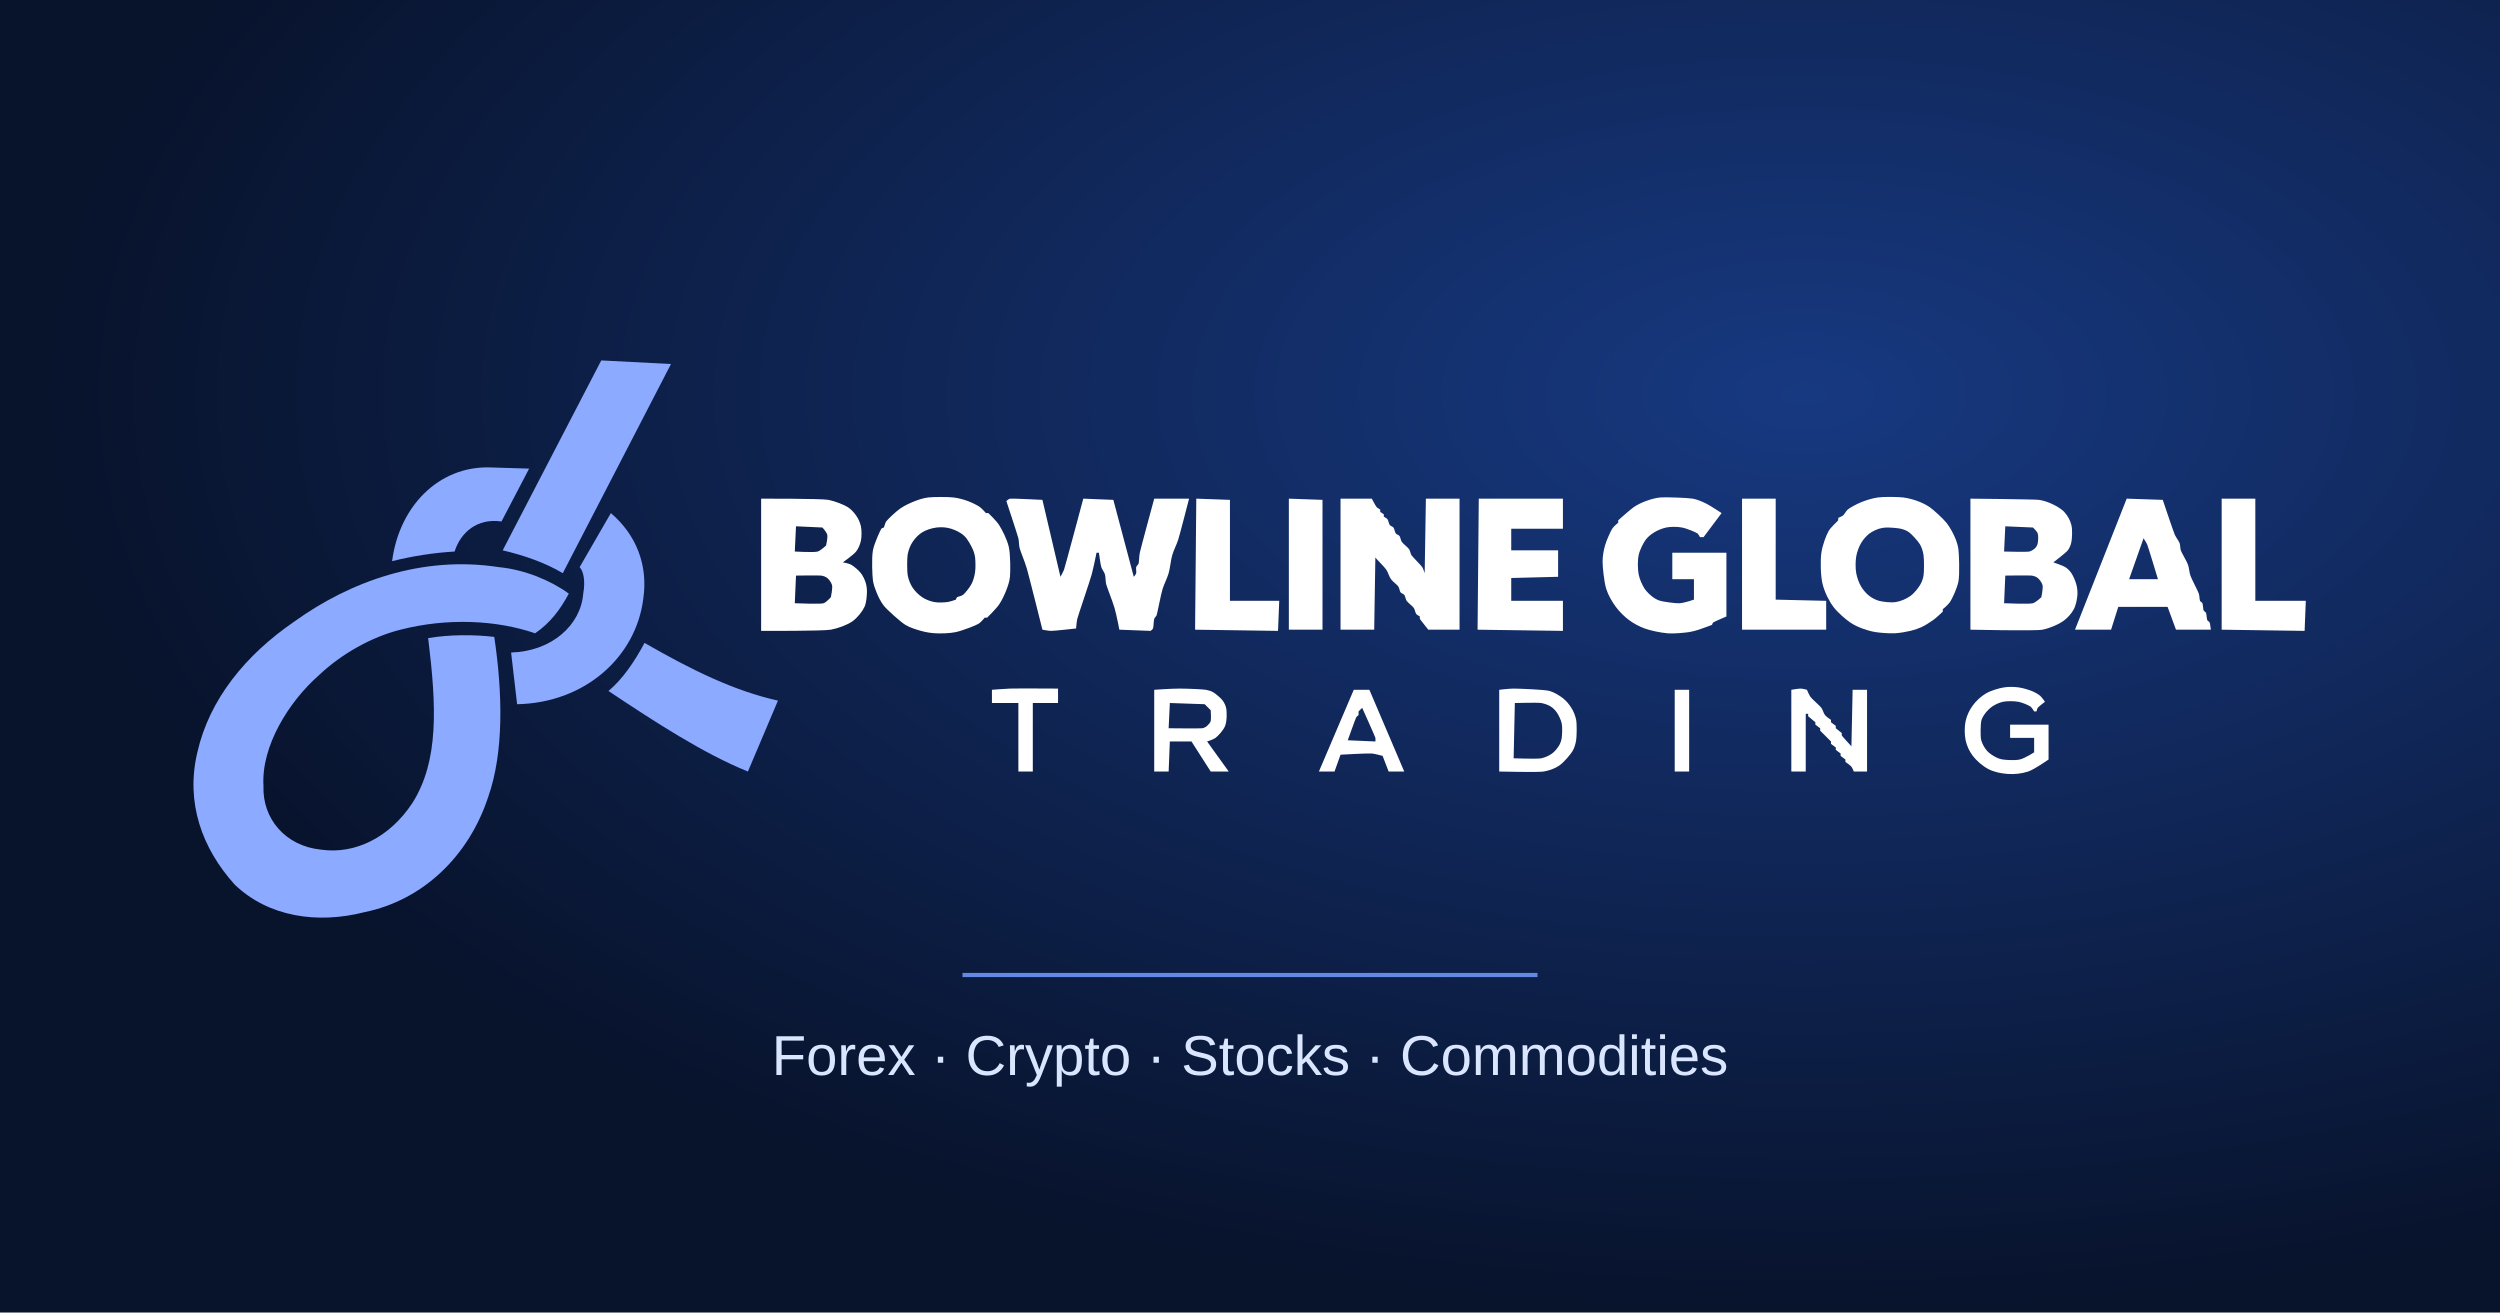
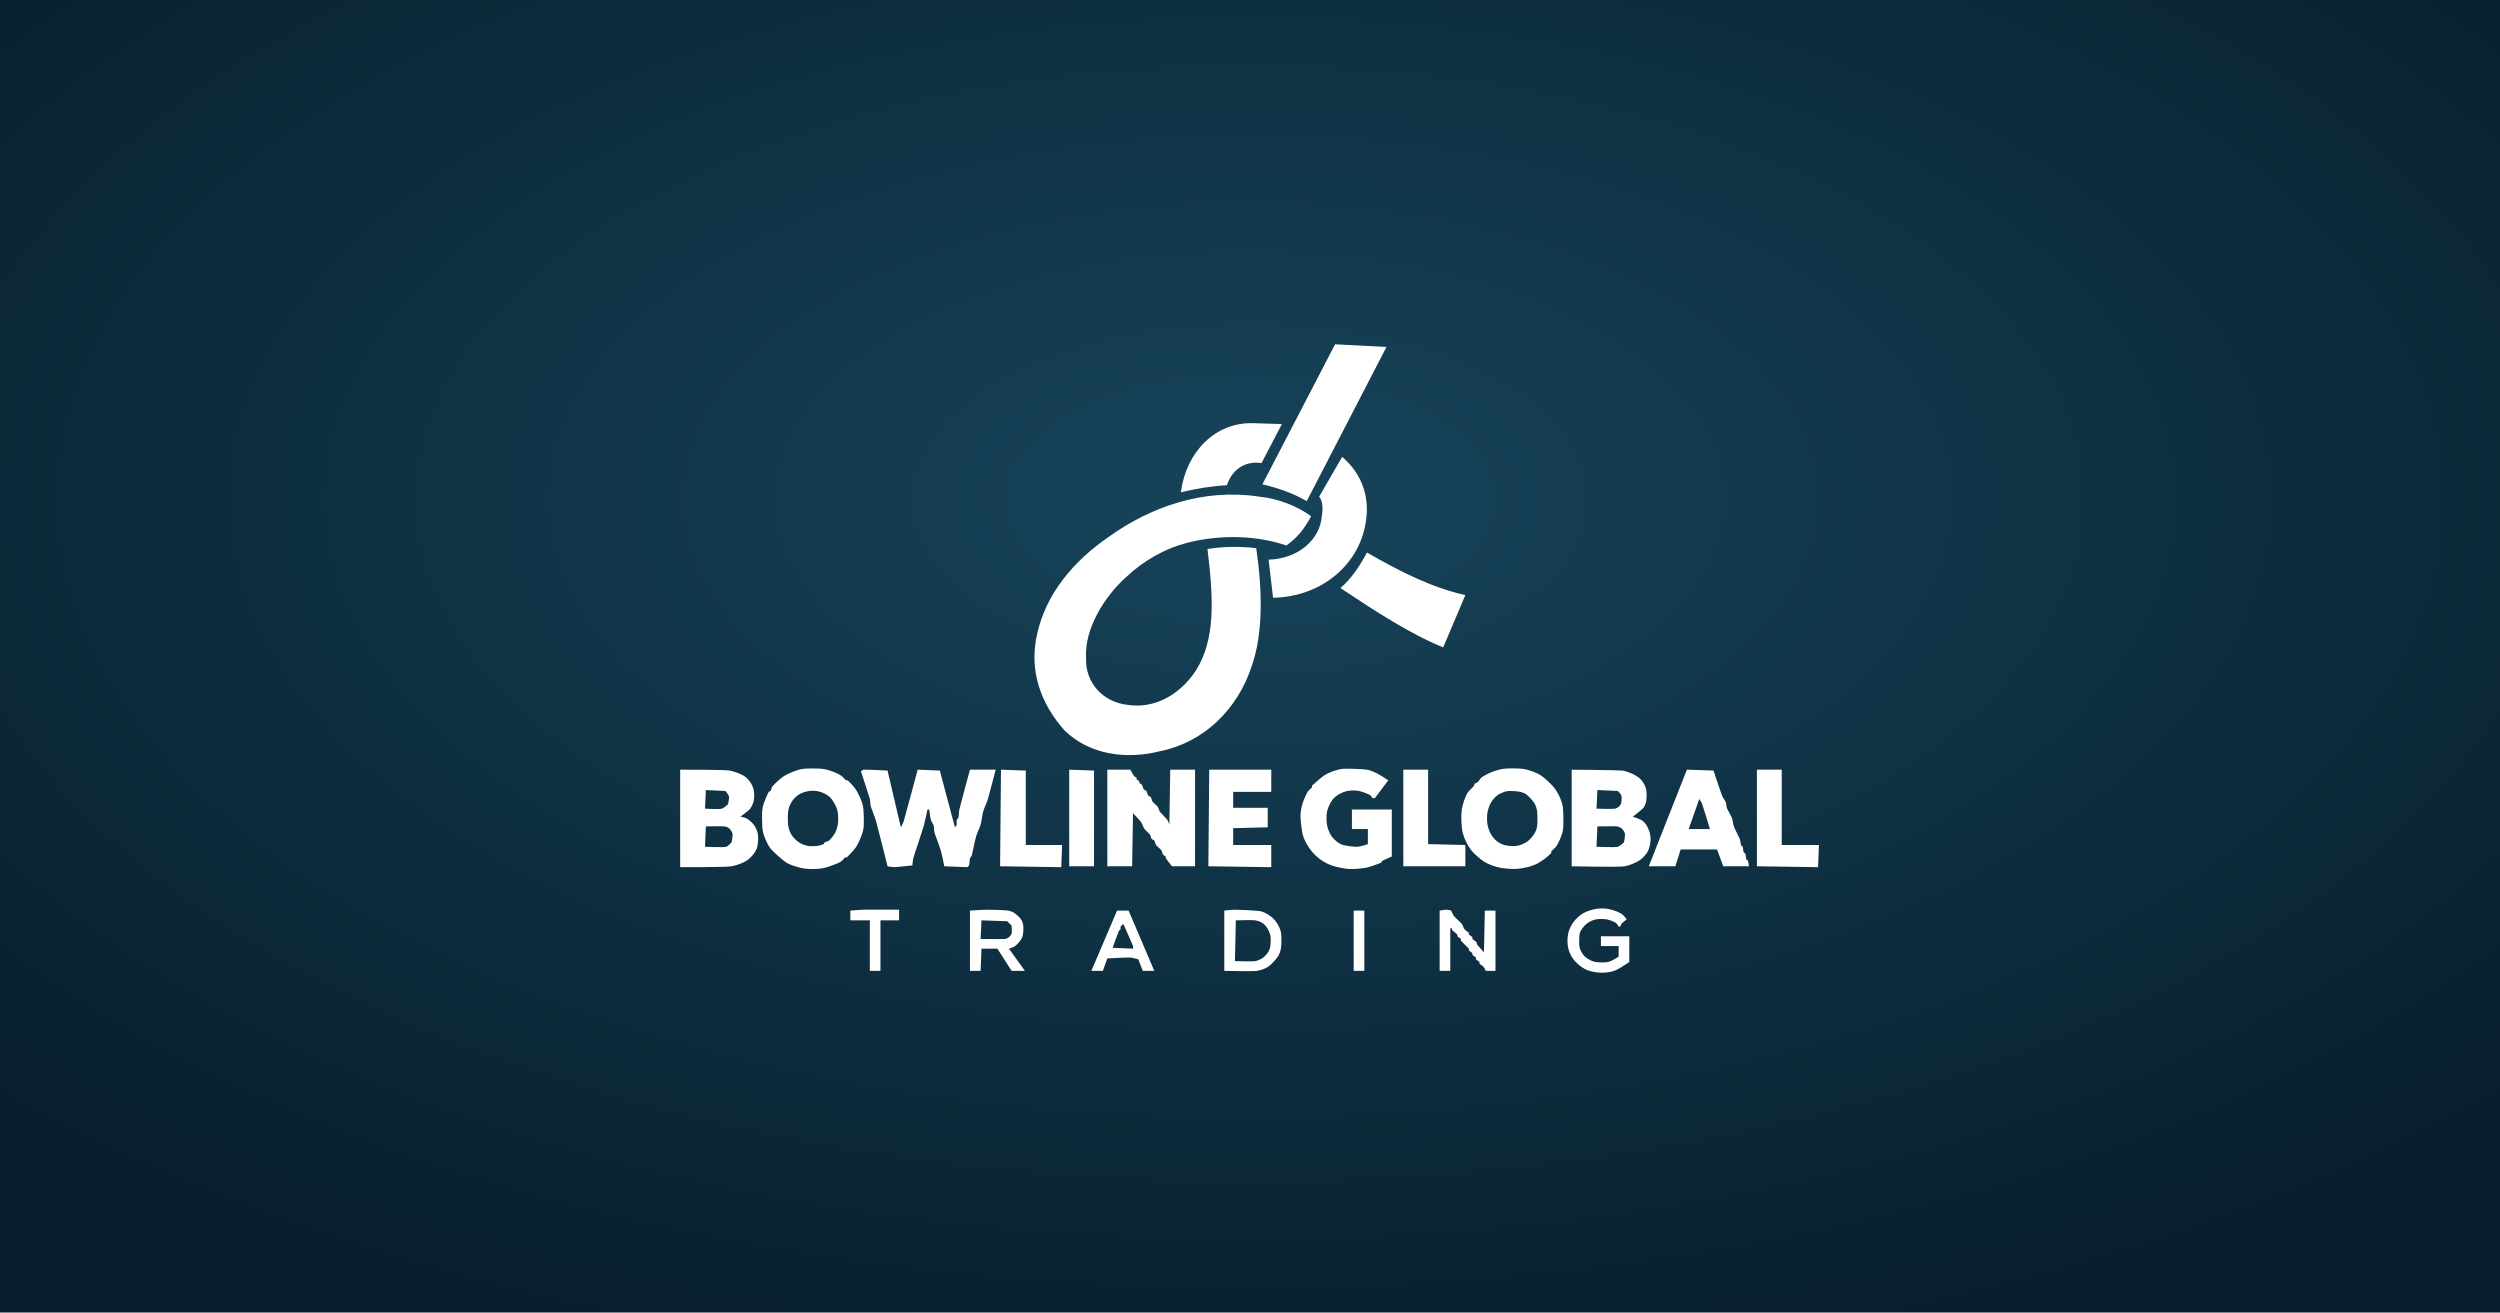
- <svg xmlns="http://www.w3.org/2000/svg" width="1200" height="630" viewBox="0 0 1200 630" role="img" aria-label="Bowline Global Trading">
+ <svg xmlns="http://www.w3.org/2000/svg" width="1200" height="630" viewBox="0 0 1200 630" role="img" aria-labelledby="title">
  <defs>
-     <radialGradient id="halo" cx="72%" cy="30%" r="70%">
-       <stop offset="0" stop-color="#173981" />
-       <stop offset="1" stop-color="#08132c" />
+     <radialGradient id="background" cx="50%" cy="38%" r="68%">
+       <stop offset="0" stop-color="#17445a" />
+       <stop offset="1" stop-color="#071e2d" />
    </radialGradient>
  </defs>
-   <rect width="1200" height="630" fill="url(#halo)" />
-   <g transform="translate(93 173) scale(.577) translate(-81 -177)">
-     <path fill="#8caaff" d="M420 177 478 180 388 354C373 345 355 339 338 335ZM246 344C252 298 285 265 327 266L360 267 337 311C317 308 303 320 298 336C280 337 262 340 246 344ZM428 304C449 322 459 347 455 375C449 424 406 462 350 463L345 420C379 419 403 397 405 371C407 360 405 352 402 349ZM393 371C378 360 356 351 335 349C271 339 211 361 165 394C124 422 94 459 84 503C74 545 88 583 115 613C143 640 184 646 223 636C272 626 310 589 326 540C339 503 338 454 331 407C314 405 294 405 276 408C283 465 285 510 263 545C244 574 215 588 187 584C157 581 138 558 139 531C137 498 160 461 185 439C204 421 229 407 253 401C292 391 333 393 365 404C378 395 386 384 393 371ZM456 412C496 435 531 452 567 460L542 519C505 504 465 478 426 452C438 442 448 427 456 412Z" />
-     <path fill="#ffffff" fill-rule="evenodd" d="M692 291C695.8 290.5 708.9 290.5 713 291C717.1 291.5 721.5 292.7 725 294C728.5 295.3 733.1 297.6 735 299C736.9 300.4 740 304 740 304L742 304C742 304 748.6 310.2 751 314C753.4 317.8 757.5 325.6 759 332C760.5 338.4 760.4 353.2 760 357C759.6 360.8 758.4 364.4 757 368C755.6 371.6 753.5 376.3 751 380C748.5 383.7 741 391 741 391L739 391C739 391 736 394.7 734 396C732 397.3 720.6 401.8 715 403C709.4 404.2 702 404.2 698 404C694 403.8 689.9 403.1 686 402C682.1 400.9 677 399.4 673 397C669 394.6 657.6 384.3 655 381C652.4 377.7 650.3 373.2 649 370C647.7 366.8 646.5 363.4 646 360C645.5 356.6 644.8 341.3 646 335C647.2 328.7 652.5 317.6 653 317C653.5 316.4 654.5 316.5 655 316C655.5 315.5 656 312.5 657 311C658 309.5 665.3 302.5 669 300C672.7 297.5 677.4 295.4 681 294C684.6 292.6 688.2 291.5 692 291ZM1301 291C1305.1 290.6 1324.2 291.3 1328 292C1331.8 292.7 1335.5 294.3 1339 296C1342.5 297.7 1352 304 1352 304L1337 324L1334 324C1334 324 1332.9 321.8 1332 321C1331.1 320.2 1323.3 316.8 1319 316C1314.7 315.2 1309.5 315.3 1306 316C1302.5 316.7 1298.6 318.4 1296 320C1293.4 321.6 1290.9 323.5 1289 326C1287.1 328.5 1284 334.3 1283 339C1282 343.7 1282.2 350.8 1283 355C1283.8 359.2 1286.2 364.3 1288 367C1289.8 369.7 1293.2 372.7 1295 374C1296.8 375.3 1298.9 376.4 1301 377C1303.1 377.6 1312.9 379.2 1317 379C1321.1 378.8 1329 376 1329 376L1329 359L1311 359L1311 337L1356 337L1356 390C1356 390 1345.5 394.5 1345 395C1344.5 395.5 1344 397 1344 397C1344 397 1335.6 400.2 1333 401C1330.4 401.8 1327.7 402.6 1325 403C1322.3 403.4 1313 404.5 1307 404C1301 403.5 1292.6 401.7 1288 400C1283.4 398.3 1278.9 395.9 1275 393C1271.1 390.1 1267.1 386.2 1264 382C1260.9 377.8 1257.7 372.4 1256 367C1254.3 361.6 1252.9 348.4 1253 344C1253.1 339.6 1253.8 335.2 1255 331C1256.2 326.8 1259.7 319 1261 317C1262.3 315 1266 312 1266 312L1266 310C1266 310 1275.9 301.1 1279 299C1282.1 296.9 1285.5 295.3 1289 294C1292.5 292.7 1296.9 291.4 1301 291ZM1482 291C1486.8 290.3 1498.9 290.5 1503 291C1507.1 291.5 1511.5 292.7 1515 294C1518.5 295.3 1521.9 296.9 1525 299C1528.1 301.1 1536.1 308.4 1539 312C1541.9 315.6 1544.6 320.8 1546 324C1547.4 327.2 1548.5 330.6 1549 334C1549.5 337.4 1550.2 355 1549 361C1547.8 367 1543.6 375.6 1542 378C1540.4 380.4 1536 384 1536 384L1536 386C1536 386 1530.9 390.9 1528 393C1525.1 395.1 1520.9 397.7 1518 399C1515.1 400.3 1512.1 401.3 1509 402C1505.9 402.7 1500.4 403.8 1496 404C1491.6 404.2 1483.7 403.6 1480 403C1476.3 402.4 1472.5 401.3 1469 400C1465.5 398.7 1462.1 397.1 1459 395C1455.9 392.9 1448.8 387.1 1445 382C1441.2 376.9 1437.7 369.8 1436 363C1434.3 356.2 1434.1 343.3 1435 337C1435.9 330.7 1439 322.5 1441 319C1443 315.5 1448.8 310.6 1449 310C1449.2 309.4 1449 308 1449 308C1449 308 1451.8 306.9 1453 306C1454.2 305.1 1455.4 302.4 1457 301C1458.6 299.6 1464.1 296.6 1468 295C1471.9 293.4 1477.2 291.7 1482 291ZM553 292C553 292 603.4 291.9 609 293C614.6 294.1 622.2 297.2 625 299C627.8 300.8 630.1 303.3 632 306C633.9 308.7 635.3 311.8 636 315C636.7 318.2 636.7 323.8 636 327C635.3 330.2 634 333.4 632 336C630 338.6 621 345 621 345C621 345 625.9 345.8 628 347C630.1 348.2 634.2 351.6 636 354C637.8 356.4 639.2 359.4 640 362C640.8 364.6 641.1 367.3 641 370C640.9 372.7 640.7 378.3 639 382C637.3 385.7 633.2 391 629 394C624.8 397 617.3 399.8 611 401C604.7 402.2 553 402 553 402ZM760 292C761.2 291.7 787 293 787 293L802 357C802 357 804.2 353.1 805 351C805.8 348.9 821 292 821 292L846 293L863 357C863 357 864.7 355.2 865 354C865.3 352.8 864.7 350.2 865 349C865.3 347.8 866.6 347.1 867 346C867.4 344.9 867.4 340 868 337C868.6 334 880 292 880 292L909 292C909 292 901.4 321.6 900 326C898.6 330.4 896.3 334.5 895 339C893.7 343.5 893.3 349.5 892 354C890.7 358.5 888.4 362.6 887 367C885.6 371.4 882.5 387.9 882 389C881.5 390.1 880.4 390.9 880 392C879.6 393.1 879.4 399.2 879 400C878.6 400.8 877 402 877 402L851 401C851 401 848.7 388.9 847 383C845.3 377.1 840.6 365.6 840 363C839.4 360.4 839.6 357.1 839 355C838.4 352.9 836.7 351.1 836 349C835.3 346.9 834 337 834 337L832 337C832 337 829.6 349.1 828 355C826.4 360.9 816.6 389.4 816 392C815.4 394.6 815 400 815 400C815 400 796.4 402.1 794 402C791.6 401.9 787 401 787 401C787 401 775.7 355.8 774 350C772.3 344.2 768.6 335.6 768 333C767.4 330.4 767.6 327.6 767 325C766.4 322.4 757 294 757 294C757 294 758.8 292.3 760 292ZM915 292L943 293L943 377L984 377L983 402L914 401ZM992 292L1020 293L1020 401L992 401ZM1035 292L1061 292C1061 292 1064.2 298.1 1065 299C1065.8 299.9 1068 301 1068 301L1068 303L1071 305L1071 307C1071 307 1073.2 308.1 1074 309C1074.8 309.9 1075.2 313.1 1076 314C1076.8 314.9 1078.2 315.1 1079 316C1079.8 316.9 1080.2 320.1 1081 321C1081.8 321.9 1083.2 322.1 1084 323C1084.8 323.9 1085 326.5 1086 328C1087 329.5 1091 332.5 1092 334C1093 335.5 1093.1 337.5 1094 339C1094.9 340.5 1102.1 347.5 1103 349C1103.9 350.5 1105 354 1105 354L1106 292L1134 292L1134 401L1108 401C1108 401 1101.2 392.6 1101 392C1100.8 391.4 1101 390 1101 390C1101 390 1098.8 388.9 1098 388C1097.2 387.1 1097 384.5 1096 383C1095 381.5 1091 378.5 1090 377C1089 375.5 1088.8 372.9 1088 372C1087.2 371.1 1085.8 370.9 1085 370C1084.2 369.1 1084 366.5 1083 365C1082 363.5 1078.7 361.3 1077 359C1075.3 356.7 1074.7 353.5 1073 351C1071.3 348.5 1064.2 341.6 1064 341C1063.8 340.4 1064 339 1064 339L1063 401L1035 401ZM1150 292L1220 292L1220 317L1177 317L1177 335L1216 335L1216 357L1177 358L1177 377L1220 377L1220 402L1149 401ZM1369 292L1397 292L1397 376L1439 377L1439 401L1369 401ZM1559 292C1559 292 1612.6 292.5 1616 293C1619.4 293.5 1622.8 294.6 1626 296C1629.2 297.4 1634.1 299.9 1637 303C1639.9 306.1 1642 310 1643 314C1644 318 1643.5 325.5 1643 328C1642.5 330.5 1641.5 333 1640 335C1638.5 337 1628 345 1628 345C1628 345 1636 347.7 1638 349C1640 350.3 1641.7 352.1 1643 354C1644.3 355.9 1646.2 360.1 1647 363C1647.8 365.9 1648.2 369 1648 372C1647.8 375 1646.9 380.4 1645 384C1643.1 387.6 1639.7 391.4 1636 394C1632.3 396.6 1625 399.8 1619 401C1613 402.2 1559 401 1559 401ZM1689 292L1719 293C1719 293 1727.9 319.6 1729 322C1730.1 324.4 1732.3 327.1 1733 329C1733.7 330.9 1733.4 333.1 1734 335C1734.6 336.9 1739 344.1 1740 347C1741 349.9 1741 353.1 1742 356C1743 358.9 1748.4 369.1 1749 371C1749.6 372.9 1749.6 376.2 1750 377C1750.4 377.8 1751.6 378.2 1752 379C1752.4 379.8 1752.6 384.2 1753 385C1753.4 385.8 1754.6 386.2 1755 387C1755.4 387.8 1755.6 392.2 1756 393C1756.4 393.8 1757.6 394.2 1758 395C1758.4 395.8 1759 401 1759 401L1730 401L1723 382L1682 382L1676 401L1646 401ZM1768 292L1796 292L1796 377L1838 377L1837 402L1768 401ZM582 315L581 336C581 336 597.3 336.9 600 336C602.7 335.1 607 331 607 331C607 331 608.6 324.3 608 322C607.4 319.7 604 316 604 316ZM1588 315L1587 336C1587 336 1606.1 336.5 1608 336C1609.9 335.5 1612 334.1 1613 333C1614 331.9 1614.7 330.5 1615 329C1615.3 327.5 1615.7 323 1615 321C1614.3 319 1611 316 1611 316ZM699 316C695 316.5 690.2 318 687 320C683.8 322 681 325 679 328C677 331 675.7 334.5 675 338C674.3 341.5 674.3 352.5 675 356C675.7 359.5 677 363 679 366C681 369 684 372 687 374C690 376 693.5 377.3 697 378C700.5 378.7 705.6 378.3 708 378C710.4 377.7 715 376 715 376C715 376 715.5 374.5 716 374C716.5 373.5 719.6 373.1 721 372C722.4 370.9 726.4 366.1 728 363C729.6 359.9 730.5 356.4 731 353C731.5 349.6 731.3 343.4 731 341C730.7 338.6 730 336.2 729 334C728 331.8 725.1 325.9 722 323C718.9 320.1 714.8 318.2 711 317C707.2 315.8 703 315.5 699 316ZM1489 316C1487 316.1 1484.9 316.4 1483 317C1481.1 317.6 1477.4 319.2 1475 321C1472.6 322.8 1469.8 325.9 1468 329C1466.2 332.1 1464.7 336.2 1464 340C1463.3 343.8 1463.3 350.2 1464 354C1464.7 357.8 1466.2 361.9 1468 365C1469.8 368.1 1472.6 371.2 1475 373C1477.4 374.8 1480.1 376.2 1483 377C1485.9 377.8 1492.7 378.7 1497 378C1501.3 377.3 1505.7 375.3 1509 373C1512.3 370.7 1515.5 366.4 1517 364C1518.5 361.6 1519.5 358.8 1520 356C1520.5 353.2 1520.5 342.1 1520 339C1519.5 335.9 1518.6 332.7 1517 330C1515.4 327.3 1510.1 321.5 1508 320C1505.9 318.5 1503.5 317.6 1501 317C1498.5 316.4 1491 315.9 1489 316ZM1703 325L1691 359L1715 359C1715 359 1706.8 331.8 1706 330C1705.2 328.2 1703 325 1703 325ZM582 356L581 379C581 379 602.6 379.9 605 379C607.4 378.1 611 374 611 374C611 374 612.6 366.3 612 364C611.4 361.7 609.4 359.1 608 358C606.6 356.9 604.8 356.3 603 356C601.2 355.7 582 356 582 356ZM1588 356L1587 379C1587 379 1608.3 379.9 1611 379C1613.7 378.1 1618 374 1618 374C1618 374 1619.6 366.3 1619 364C1618.4 361.7 1616.4 359.1 1615 358C1613.6 356.9 1611.8 356.3 1610 356C1608.2 355.7 1588 356 1588 356ZM1587 449C1590.9 448.4 1595.2 448.5 1599 449C1602.8 449.5 1607.5 451 1610 452C1612.5 453 1615.4 454.6 1617 456C1618.6 457.4 1621 461 1621 461C1621 461 1615.6 465.1 1615 466C1614.4 466.9 1614 469 1614 469L1612 469C1612 469 1610.3 466 1609 465C1607.7 464 1602.5 461.7 1599 461C1595.5 460.3 1589.2 460.3 1586 461C1582.8 461.7 1579.3 463.4 1577 465C1574.7 466.6 1572.3 469.2 1571 471C1569.7 472.8 1568.5 474.8 1568 477C1567.5 479.2 1567.1 489.7 1568 493C1568.9 496.3 1571.1 499.9 1573 502C1574.9 504.1 1578.1 506 1580 507C1581.9 508 1583.9 508.7 1586 509C1588.1 509.3 1595.6 510 1600 509C1604.4 508 1612 503 1612 503L1612 491L1592 491L1592 480L1624 480L1624 509C1624 509 1612.4 517.2 1607 519C1601.6 520.8 1595.5 521.4 1590 521C1584.5 520.6 1578.9 519.5 1574 517C1569.1 514.5 1563.9 509.8 1561 506C1558.1 502.2 1556 497.7 1555 493C1554 488.3 1554 481.7 1555 477C1556 472.3 1558.2 467.8 1561 464C1563.8 460.2 1567.7 456.5 1572 454C1576.3 451.5 1583.1 449.6 1587 449ZM760 450C765 449.8 800 450 800 450L800 462L779 462L779 519L767 519L767 462L745 462L745 451C745 451 755 450.2 760 450ZM901 450C908 450 920.9 450.6 923 451C925.1 451.4 927.2 452 929 453C930.8 454 935.5 457.9 937 460C938.5 462.1 939.6 464.5 940 467C940.4 469.5 940.6 477 939 481C937.4 485 933 489.5 931 491C929 492.5 924 494 924 494L942 519L927 519L911 494L893 494L892 519L880 519L880 451C880 451 894 450 901 450ZM1179 450C1183 450 1205 450.8 1209 452C1213 453.2 1217.2 455.8 1220 458C1222.8 460.2 1225.1 463 1227 466C1228.9 469 1230.3 472.5 1231 476C1231.7 479.5 1231.5 489.9 1231 493C1230.5 496.1 1229.6 499.3 1228 502C1226.4 504.7 1220.8 511.4 1217 514C1213.2 516.6 1208.6 518.2 1204 519C1199.4 519.8 1167 519 1167 519L1167 451C1167 451 1175 450 1179 450ZM1418 450C1419.7 450.1 1423 451 1423 451C1423 451 1424.7 455.2 1426 457C1427.3 458.8 1433.7 464.2 1435 466C1436.3 467.8 1436.7 470.3 1438 472C1439.3 473.7 1443 476 1443 476L1443 478L1447 481L1447 483L1452 487C1452 487 1451.8 488.4 1452 489C1452.2 489.6 1460 498 1460 498L1461 451L1473 451L1473 519L1462 519C1462 519 1460.9 516.2 1460 515C1459.1 513.8 1455 511 1455 511L1455 509L1451 506L1451 504L1447 501L1447 499L1443 496L1443 494L1434 485L1434 483L1430 480L1430 478L1424 473L1424 471L1422 471L1422 519L1410 519L1410 451C1410 451 1416.3 449.9 1418 450ZM1046 451L1059 451L1088 519L1075 519L1070 506C1070 506 1064.1 504.3 1061 504C1057.9 503.7 1035 505 1035 505L1030 519L1017 519ZM1313 451L1325 451L1325 519L1313 519ZM893 462L892 483C892 483 918.5 483.3 920 483C921.5 482.7 922.9 482 924 481C925.1 480 926.5 478.6 927 477C927.5 475.4 927 468 927 468L922 463ZM1180 462L1179 508C1179 508 1198.8 508.7 1202 508C1205.2 507.3 1208.5 505.8 1211 504C1213.5 502.2 1216 498.8 1217 497C1218 495.2 1218.7 493.1 1219 491C1219.3 488.9 1219.7 482.2 1219 479C1218.3 475.8 1216.3 471.9 1215 470C1213.7 468.1 1212 466.3 1210 465C1208 463.7 1204.8 462.5 1202 462C1199.2 461.5 1180 462 1180 462ZM1053 466L1050 469L1050 472C1050 472 1048.5 473.2 1048 474C1047.5 474.8 1041 493 1041 493L1064 494C1064 494 1064.2 492 1064 491C1063.8 490 1053 466 1053 466Z" />
-   </g>
-   <path d="M462 468h276" stroke="#6389e5" stroke-width="2" />
-   <text x="600" y="516" text-anchor="middle" font-family="Arial, sans-serif" font-size="27" fill="#dae6ff">Forex · Crypto · Stocks · Commodities</text>
+   <rect width="1200" height="630" fill="url(#background)" />
+   <svg x="315" y="154" width="570" height="322" viewBox="0 0 1340 756" aria-hidden="true">
+     <path fill="#ffffff" transform="translate(427 26) translate(-81 -177)" d="M420 177 478 180 388 354C373 345 355 339 338 335ZM246 344C252 298 285 265 327 266L360 267 337 311C317 308 303 320 298 336C280 337 262 340 246 344ZM428 304C449 322 459 347 455 375C449 424 406 462 350 463L345 420C379 419 403 397 405 371C407 360 405 352 402 349ZM393 371C378 360 356 351 335 349C271 339 211 361 165 394C124 422 94 459 84 503C74 545 88 583 115 613C143 640 184 646 223 636C272 626 310 589 326 540C339 503 338 454 331 407C314 405 294 405 276 408C283 465 285 510 263 545C244 574 215 588 187 584C157 581 138 558 139 531C137 498 160 461 185 439C204 421 229 407 253 401C292 391 333 393 365 404C378 395 386 384 393 371ZM456 412C496 435 531 452 567 460L542 519C505 504 465 478 426 452C438 442 448 427 456 412Z" />
+     <path fill="#ffffff" fill-rule="evenodd" transform="translate(27 505) translate(-553 -291)" d="M692 291C695.8 290.5 708.9 290.5 713 291C717.1 291.5 721.5 292.7 725 294C728.5 295.3 733.1 297.6 735 299C736.9 300.4 740 304 740 304L742 304C742 304 748.6 310.2 751 314C753.4 317.8 757.5 325.6 759 332C760.5 338.4 760.4 353.2 760 357C759.6 360.8 758.4 364.4 757 368C755.6 371.6 753.5 376.3 751 380C748.5 383.7 741 391 741 391L739 391C739 391 736 394.7 734 396C732 397.3 720.6 401.8 715 403C709.4 404.2 702 404.2 698 404C694 403.8 689.9 403.1 686 402C682.1 400.9 677 399.4 673 397C669 394.6 657.6 384.3 655 381C652.4 377.7 650.3 373.2 649 370C647.7 366.8 646.5 363.4 646 360C645.5 356.6 644.8 341.3 646 335C647.2 328.7 652.5 317.6 653 317C653.5 316.4 654.5 316.5 655 316C655.5 315.5 656 312.5 657 311C658 309.5 665.3 302.5 669 300C672.7 297.5 677.4 295.4 681 294C684.6 292.6 688.2 291.5 692 291ZM1301 291C1305.1 290.6 1324.2 291.3 1328 292C1331.8 292.7 1335.5 294.3 1339 296C1342.5 297.7 1352 304 1352 304L1337 324L1334 324C1334 324 1332.9 321.8 1332 321C1331.1 320.2 1323.3 316.8 1319 316C1314.7 315.2 1309.5 315.3 1306 316C1302.5 316.7 1298.6 318.4 1296 320C1293.4 321.6 1290.9 323.5 1289 326C1287.1 328.5 1284 334.3 1283 339C1282 343.7 1282.2 350.8 1283 355C1283.8 359.2 1286.2 364.3 1288 367C1289.8 369.7 1293.2 372.7 1295 374C1296.8 375.3 1298.9 376.4 1301 377C1303.1 377.6 1312.9 379.2 1317 379C1321.1 378.8 1329 376 1329 376L1329 359L1311 359L1311 337L1356 337L1356 390C1356 390 1345.5 394.5 1345 395C1344.5 395.5 1344 397 1344 397C1344 397 1335.6 400.2 1333 401C1330.4 401.8 1327.7 402.6 1325 403C1322.3 403.4 1313 404.5 1307 404C1301 403.5 1292.6 401.7 1288 400C1283.4 398.3 1278.9 395.9 1275 393C1271.1 390.1 1267.1 386.2 1264 382C1260.9 377.8 1257.7 372.4 1256 367C1254.3 361.6 1252.9 348.4 1253 344C1253.1 339.6 1253.8 335.2 1255 331C1256.2 326.8 1259.7 319 1261 317C1262.3 315 1266 312 1266 312L1266 310C1266 310 1275.9 301.1 1279 299C1282.1 296.9 1285.5 295.3 1289 294C1292.5 292.7 1296.9 291.4 1301 291ZM1482 291C1486.8 290.3 1498.9 290.5 1503 291C1507.1 291.5 1511.5 292.7 1515 294C1518.5 295.3 1521.9 296.9 1525 299C1528.1 301.1 1536.1 308.4 1539 312C1541.9 315.6 1544.6 320.8 1546 324C1547.4 327.2 1548.5 330.6 1549 334C1549.5 337.4 1550.2 355 1549 361C1547.8 367 1543.6 375.6 1542 378C1540.4 380.4 1536 384 1536 384L1536 386C1536 386 1530.9 390.9 1528 393C1525.1 395.1 1520.9 397.7 1518 399C1515.1 400.3 1512.1 401.3 1509 402C1505.9 402.7 1500.4 403.8 1496 404C1491.6 404.2 1483.7 403.6 1480 403C1476.3 402.4 1472.5 401.3 1469 400C1465.5 398.7 1462.1 397.1 1459 395C1455.9 392.9 1448.8 387.1 1445 382C1441.2 376.9 1437.7 369.8 1436 363C1434.3 356.2 1434.1 343.3 1435 337C1435.9 330.7 1439 322.5 1441 319C1443 315.5 1448.8 310.6 1449 310C1449.2 309.4 1449 308 1449 308C1449 308 1451.8 306.9 1453 306C1454.2 305.1 1455.4 302.4 1457 301C1458.6 299.6 1464.1 296.6 1468 295C1471.9 293.4 1477.2 291.7 1482 291ZM553 292C553 292 603.4 291.9 609 293C614.6 294.1 622.2 297.2 625 299C627.8 300.8 630.1 303.3 632 306C633.9 308.7 635.3 311.8 636 315C636.7 318.2 636.7 323.8 636 327C635.3 330.2 634 333.4 632 336C630 338.6 621 345 621 345C621 345 625.9 345.8 628 347C630.1 348.2 634.2 351.6 636 354C637.8 356.4 639.2 359.4 640 362C640.8 364.6 641.1 367.3 641 370C640.9 372.7 640.7 378.3 639 382C637.3 385.7 633.2 391 629 394C624.8 397 617.3 399.8 611 401C604.7 402.2 553 402 553 402ZM760 292C761.2 291.7 787 293 787 293L802 357C802 357 804.2 353.1 805 351C805.8 348.9 821 292 821 292L846 293L863 357C863 357 864.7 355.2 865 354C865.3 352.8 864.7 350.2 865 349C865.3 347.8 866.6 347.1 867 346C867.4 344.9 867.4 340 868 337C868.6 334 880 292 880 292L909 292C909 292 901.4 321.6 900 326C898.6 330.4 896.3 334.5 895 339C893.7 343.5 893.3 349.5 892 354C890.7 358.5 888.4 362.6 887 367C885.6 371.4 882.5 387.9 882 389C881.5 390.1 880.4 390.9 880 392C879.6 393.1 879.4 399.2 879 400C878.6 400.8 877 402 877 402L851 401C851 401 848.7 388.9 847 383C845.3 377.1 840.6 365.6 840 363C839.4 360.4 839.6 357.1 839 355C838.4 352.9 836.7 351.1 836 349C835.3 346.9 834 337 834 337L832 337C832 337 829.6 349.1 828 355C826.4 360.9 816.6 389.4 816 392C815.4 394.6 815 400 815 400C815 400 796.4 402.1 794 402C791.6 401.9 787 401 787 401C787 401 775.7 355.8 774 350C772.3 344.2 768.6 335.6 768 333C767.4 330.4 767.6 327.6 767 325C766.4 322.4 757 294 757 294C757 294 758.8 292.3 760 292ZM915 292L943 293L943 377L984 377L983 402L914 401ZM992 292L1020 293L1020 401L992 401ZM1035 292L1061 292C1061 292 1064.2 298.1 1065 299C1065.8 299.9 1068 301 1068 301L1068 303L1071 305L1071 307C1071 307 1073.2 308.1 1074 309C1074.8 309.9 1075.2 313.1 1076 314C1076.8 314.9 1078.2 315.1 1079 316C1079.8 316.9 1080.2 320.1 1081 321C1081.8 321.9 1083.2 322.1 1084 323C1084.8 323.9 1085 326.5 1086 328C1087 329.5 1091 332.5 1092 334C1093 335.5 1093.1 337.5 1094 339C1094.9 340.5 1102.1 347.5 1103 349C1103.9 350.5 1105 354 1105 354L1106 292L1134 292L1134 401L1108 401C1108 401 1101.2 392.6 1101 392C1100.8 391.4 1101 390 1101 390C1101 390 1098.8 388.9 1098 388C1097.2 387.1 1097 384.5 1096 383C1095 381.5 1091 378.5 1090 377C1089 375.5 1088.8 372.9 1088 372C1087.2 371.1 1085.8 370.9 1085 370C1084.2 369.1 1084 366.5 1083 365C1082 363.5 1078.7 361.3 1077 359C1075.3 356.7 1074.7 353.5 1073 351C1071.3 348.5 1064.2 341.6 1064 341C1063.8 340.4 1064 339 1064 339L1063 401L1035 401ZM1150 292L1220 292L1220 317L1177 317L1177 335L1216 335L1216 357L1177 358L1177 377L1220 377L1220 402L1149 401ZM1369 292L1397 292L1397 376L1439 377L1439 401L1369 401ZM1559 292C1559 292 1612.6 292.5 1616 293C1619.4 293.5 1622.8 294.6 1626 296C1629.2 297.4 1634.1 299.9 1637 303C1639.9 306.1 1642 310 1643 314C1644 318 1643.5 325.5 1643 328C1642.5 330.5 1641.5 333 1640 335C1638.5 337 1628 345 1628 345C1628 345 1636 347.7 1638 349C1640 350.3 1641.7 352.1 1643 354C1644.3 355.9 1646.2 360.1 1647 363C1647.8 365.9 1648.2 369 1648 372C1647.8 375 1646.9 380.4 1645 384C1643.1 387.6 1639.7 391.4 1636 394C1632.3 396.6 1625 399.8 1619 401C1613 402.2 1559 401 1559 401ZM1689 292L1719 293C1719 293 1727.9 319.6 1729 322C1730.1 324.4 1732.3 327.1 1733 329C1733.7 330.9 1733.4 333.1 1734 335C1734.6 336.9 1739 344.1 1740 347C1741 349.9 1741 353.1 1742 356C1743 358.9 1748.4 369.1 1749 371C1749.6 372.9 1749.6 376.2 1750 377C1750.4 377.8 1751.6 378.2 1752 379C1752.4 379.8 1752.6 384.2 1753 385C1753.4 385.8 1754.6 386.2 1755 387C1755.4 387.8 1755.6 392.2 1756 393C1756.4 393.8 1757.6 394.2 1758 395C1758.4 395.8 1759 401 1759 401L1730 401L1723 382L1682 382L1676 401L1646 401ZM1768 292L1796 292L1796 377L1838 377L1837 402L1768 401ZM582 315L581 336C581 336 597.3 336.9 600 336C602.7 335.1 607 331 607 331C607 331 608.6 324.3 608 322C607.4 319.7 604 316 604 316ZM1588 315L1587 336C1587 336 1606.1 336.5 1608 336C1609.9 335.5 1612 334.1 1613 333C1614 331.9 1614.7 330.5 1615 329C1615.3 327.5 1615.7 323 1615 321C1614.3 319 1611 316 1611 316ZM699 316C695 316.5 690.2 318 687 320C683.8 322 681 325 679 328C677 331 675.7 334.5 675 338C674.3 341.5 674.3 352.5 675 356C675.7 359.5 677 363 679 366C681 369 684 372 687 374C690 376 693.5 377.3 697 378C700.5 378.7 705.6 378.3 708 378C710.4 377.7 715 376 715 376C715 376 715.5 374.5 716 374C716.5 373.5 719.6 373.1 721 372C722.4 370.9 726.4 366.1 728 363C729.6 359.9 730.5 356.4 731 353C731.5 349.6 731.3 343.4 731 341C730.7 338.6 730 336.2 729 334C728 331.8 725.1 325.9 722 323C718.9 320.1 714.8 318.2 711 317C707.2 315.8 703 315.5 699 316ZM1489 316C1487 316.1 1484.9 316.4 1483 317C1481.1 317.6 1477.4 319.2 1475 321C1472.6 322.8 1469.8 325.9 1468 329C1466.2 332.1 1464.7 336.2 1464 340C1463.3 343.8 1463.3 350.2 1464 354C1464.7 357.8 1466.2 361.9 1468 365C1469.8 368.1 1472.6 371.2 1475 373C1477.4 374.8 1480.1 376.2 1483 377C1485.9 377.8 1492.7 378.7 1497 378C1501.3 377.3 1505.7 375.3 1509 373C1512.3 370.7 1515.5 366.4 1517 364C1518.5 361.6 1519.5 358.8 1520 356C1520.5 353.2 1520.5 342.1 1520 339C1519.5 335.9 1518.6 332.7 1517 330C1515.4 327.3 1510.1 321.5 1508 320C1505.9 318.5 1503.5 317.6 1501 317C1498.5 316.4 1491 315.9 1489 316ZM1703 325L1691 359L1715 359C1715 359 1706.8 331.8 1706 330C1705.2 328.2 1703 325 1703 325ZM582 356L581 379C581 379 602.6 379.9 605 379C607.4 378.1 611 374 611 374C611 374 612.6 366.3 612 364C611.4 361.7 609.4 359.1 608 358C606.6 356.9 604.8 356.3 603 356C601.2 355.7 582 356 582 356ZM1588 356L1587 379C1587 379 1608.3 379.9 1611 379C1613.7 378.1 1618 374 1618 374C1618 374 1619.6 366.3 1619 364C1618.4 361.7 1616.4 359.1 1615 358C1613.6 356.9 1611.8 356.3 1610 356C1608.2 355.7 1588 356 1588 356ZM1587 449C1590.9 448.4 1595.2 448.5 1599 449C1602.8 449.5 1607.5 451 1610 452C1612.5 453 1615.4 454.6 1617 456C1618.6 457.4 1621 461 1621 461C1621 461 1615.6 465.1 1615 466C1614.4 466.9 1614 469 1614 469L1612 469C1612 469 1610.3 466 1609 465C1607.7 464 1602.5 461.7 1599 461C1595.5 460.3 1589.2 460.3 1586 461C1582.8 461.7 1579.3 463.4 1577 465C1574.7 466.6 1572.3 469.2 1571 471C1569.7 472.8 1568.5 474.8 1568 477C1567.5 479.2 1567.1 489.7 1568 493C1568.9 496.3 1571.1 499.9 1573 502C1574.9 504.1 1578.1 506 1580 507C1581.9 508 1583.9 508.7 1586 509C1588.1 509.3 1595.6 510 1600 509C1604.4 508 1612 503 1612 503L1612 491L1592 491L1592 480L1624 480L1624 509C1624 509 1612.4 517.2 1607 519C1601.6 520.8 1595.5 521.4 1590 521C1584.5 520.6 1578.9 519.5 1574 517C1569.1 514.5 1563.9 509.8 1561 506C1558.1 502.2 1556 497.7 1555 493C1554 488.3 1554 481.7 1555 477C1556 472.3 1558.2 467.8 1561 464C1563.8 460.2 1567.7 456.5 1572 454C1576.3 451.5 1583.1 449.6 1587 449ZM760 450C765 449.8 800 450 800 450L800 462L779 462L779 519L767 519L767 462L745 462L745 451C745 451 755 450.2 760 450ZM901 450C908 450 920.9 450.6 923 451C925.1 451.4 927.2 452 929 453C930.8 454 935.5 457.9 937 460C938.5 462.1 939.6 464.5 940 467C940.4 469.5 940.6 477 939 481C937.4 485 933 489.5 931 491C929 492.5 924 494 924 494L942 519L927 519L911 494L893 494L892 519L880 519L880 451C880 451 894 450 901 450ZM1179 450C1183 450 1205 450.8 1209 452C1213 453.2 1217.2 455.8 1220 458C1222.8 460.2 1225.1 463 1227 466C1228.9 469 1230.3 472.5 1231 476C1231.7 479.5 1231.5 489.9 1231 493C1230.5 496.1 1229.6 499.3 1228 502C1226.4 504.7 1220.8 511.4 1217 514C1213.2 516.6 1208.6 518.2 1204 519C1199.4 519.8 1167 519 1167 519L1167 451C1167 451 1175 450 1179 450ZM1418 450C1419.7 450.1 1423 451 1423 451C1423 451 1424.7 455.2 1426 457C1427.3 458.8 1433.7 464.2 1435 466C1436.3 467.8 1436.7 470.3 1438 472C1439.3 473.7 1443 476 1443 476L1443 478L1447 481L1447 483L1452 487C1452 487 1451.8 488.4 1452 489C1452.2 489.6 1460 498 1460 498L1461 451L1473 451L1473 519L1462 519C1462 519 1460.9 516.2 1460 515C1459.1 513.8 1455 511 1455 511L1455 509L1451 506L1451 504L1447 501L1447 499L1443 496L1443 494L1434 485L1434 483L1430 480L1430 478L1424 473L1424 471L1422 471L1422 519L1410 519L1410 451C1410 451 1416.3 449.9 1418 450ZM1046 451L1059 451L1088 519L1075 519L1070 506C1070 506 1064.1 504.3 1061 504C1057.9 503.7 1035 505 1035 505L1030 519L1017 519ZM1313 451L1325 451L1325 519L1313 519ZM893 462L892 483C892 483 918.5 483.3 920 483C921.5 482.7 922.9 482 924 481C925.1 480 926.5 478.6 927 477C927.5 475.4 927 468 927 468L922 463ZM1180 462L1179 508C1179 508 1198.8 508.7 1202 508C1205.2 507.3 1208.5 505.8 1211 504C1213.5 502.2 1216 498.8 1217 497C1218 495.2 1218.7 493.1 1219 491C1219.3 488.9 1219.7 482.2 1219 479C1218.3 475.8 1216.3 471.9 1215 470C1213.7 468.1 1212 466.3 1210 465C1208 463.7 1204.8 462.5 1202 462C1199.2 461.5 1180 462 1180 462ZM1053 466L1050 469L1050 472C1050 472 1048.5 473.2 1048 474C1047.5 474.8 1041 493 1041 493L1064 494C1064 494 1064.2 492 1064 491C1063.8 490 1053 466 1053 466Z" />
+   </svg>
</svg>
